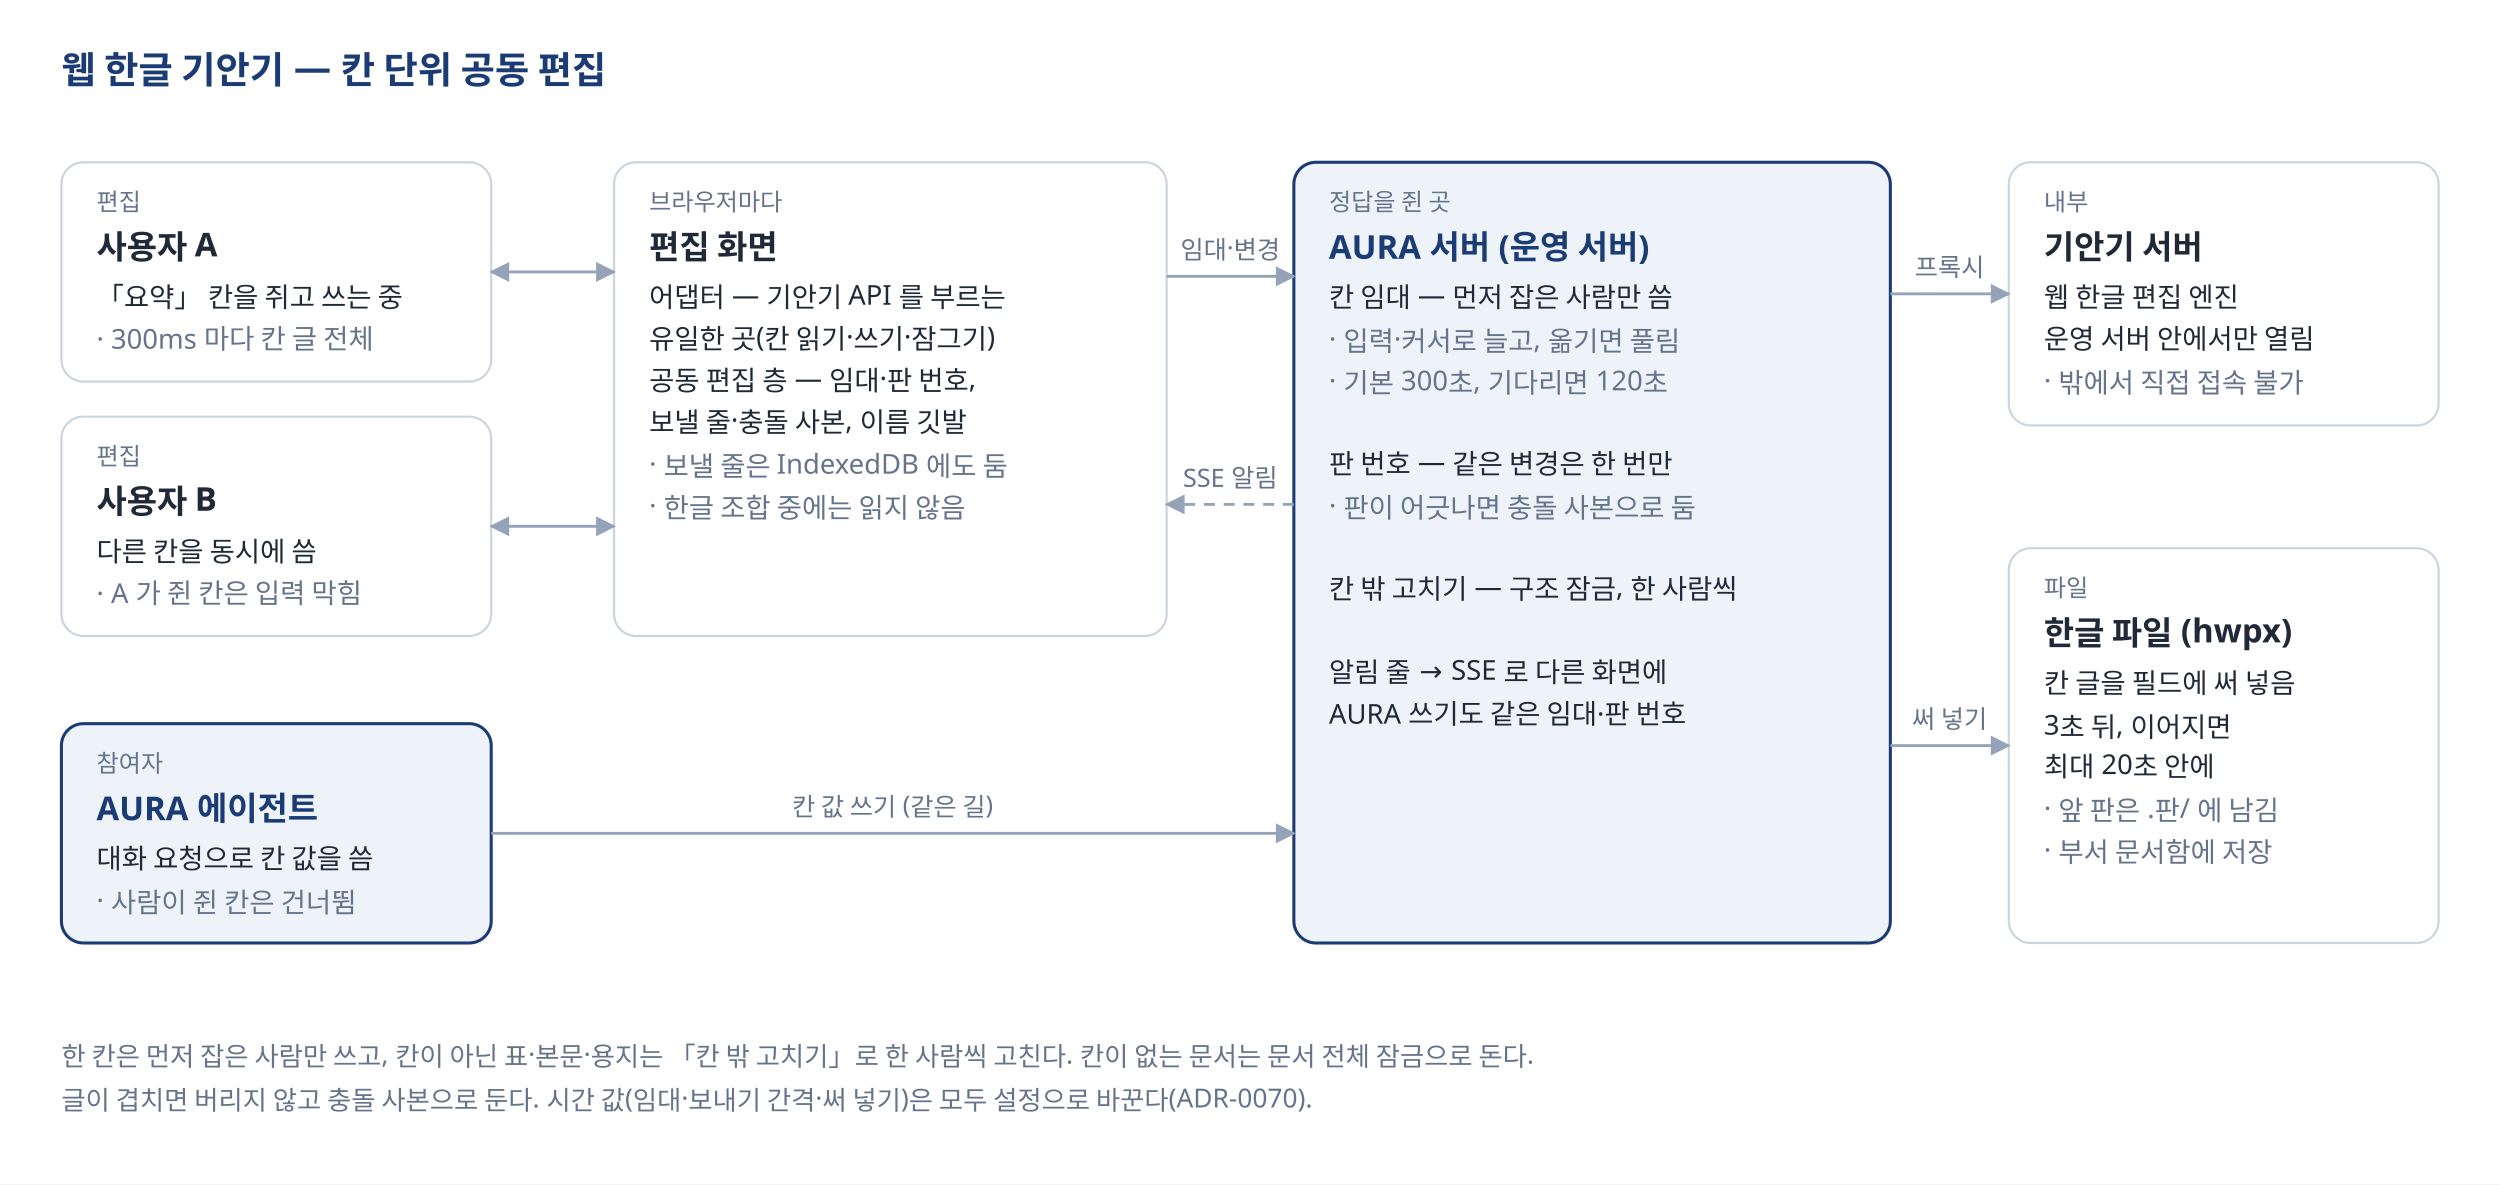
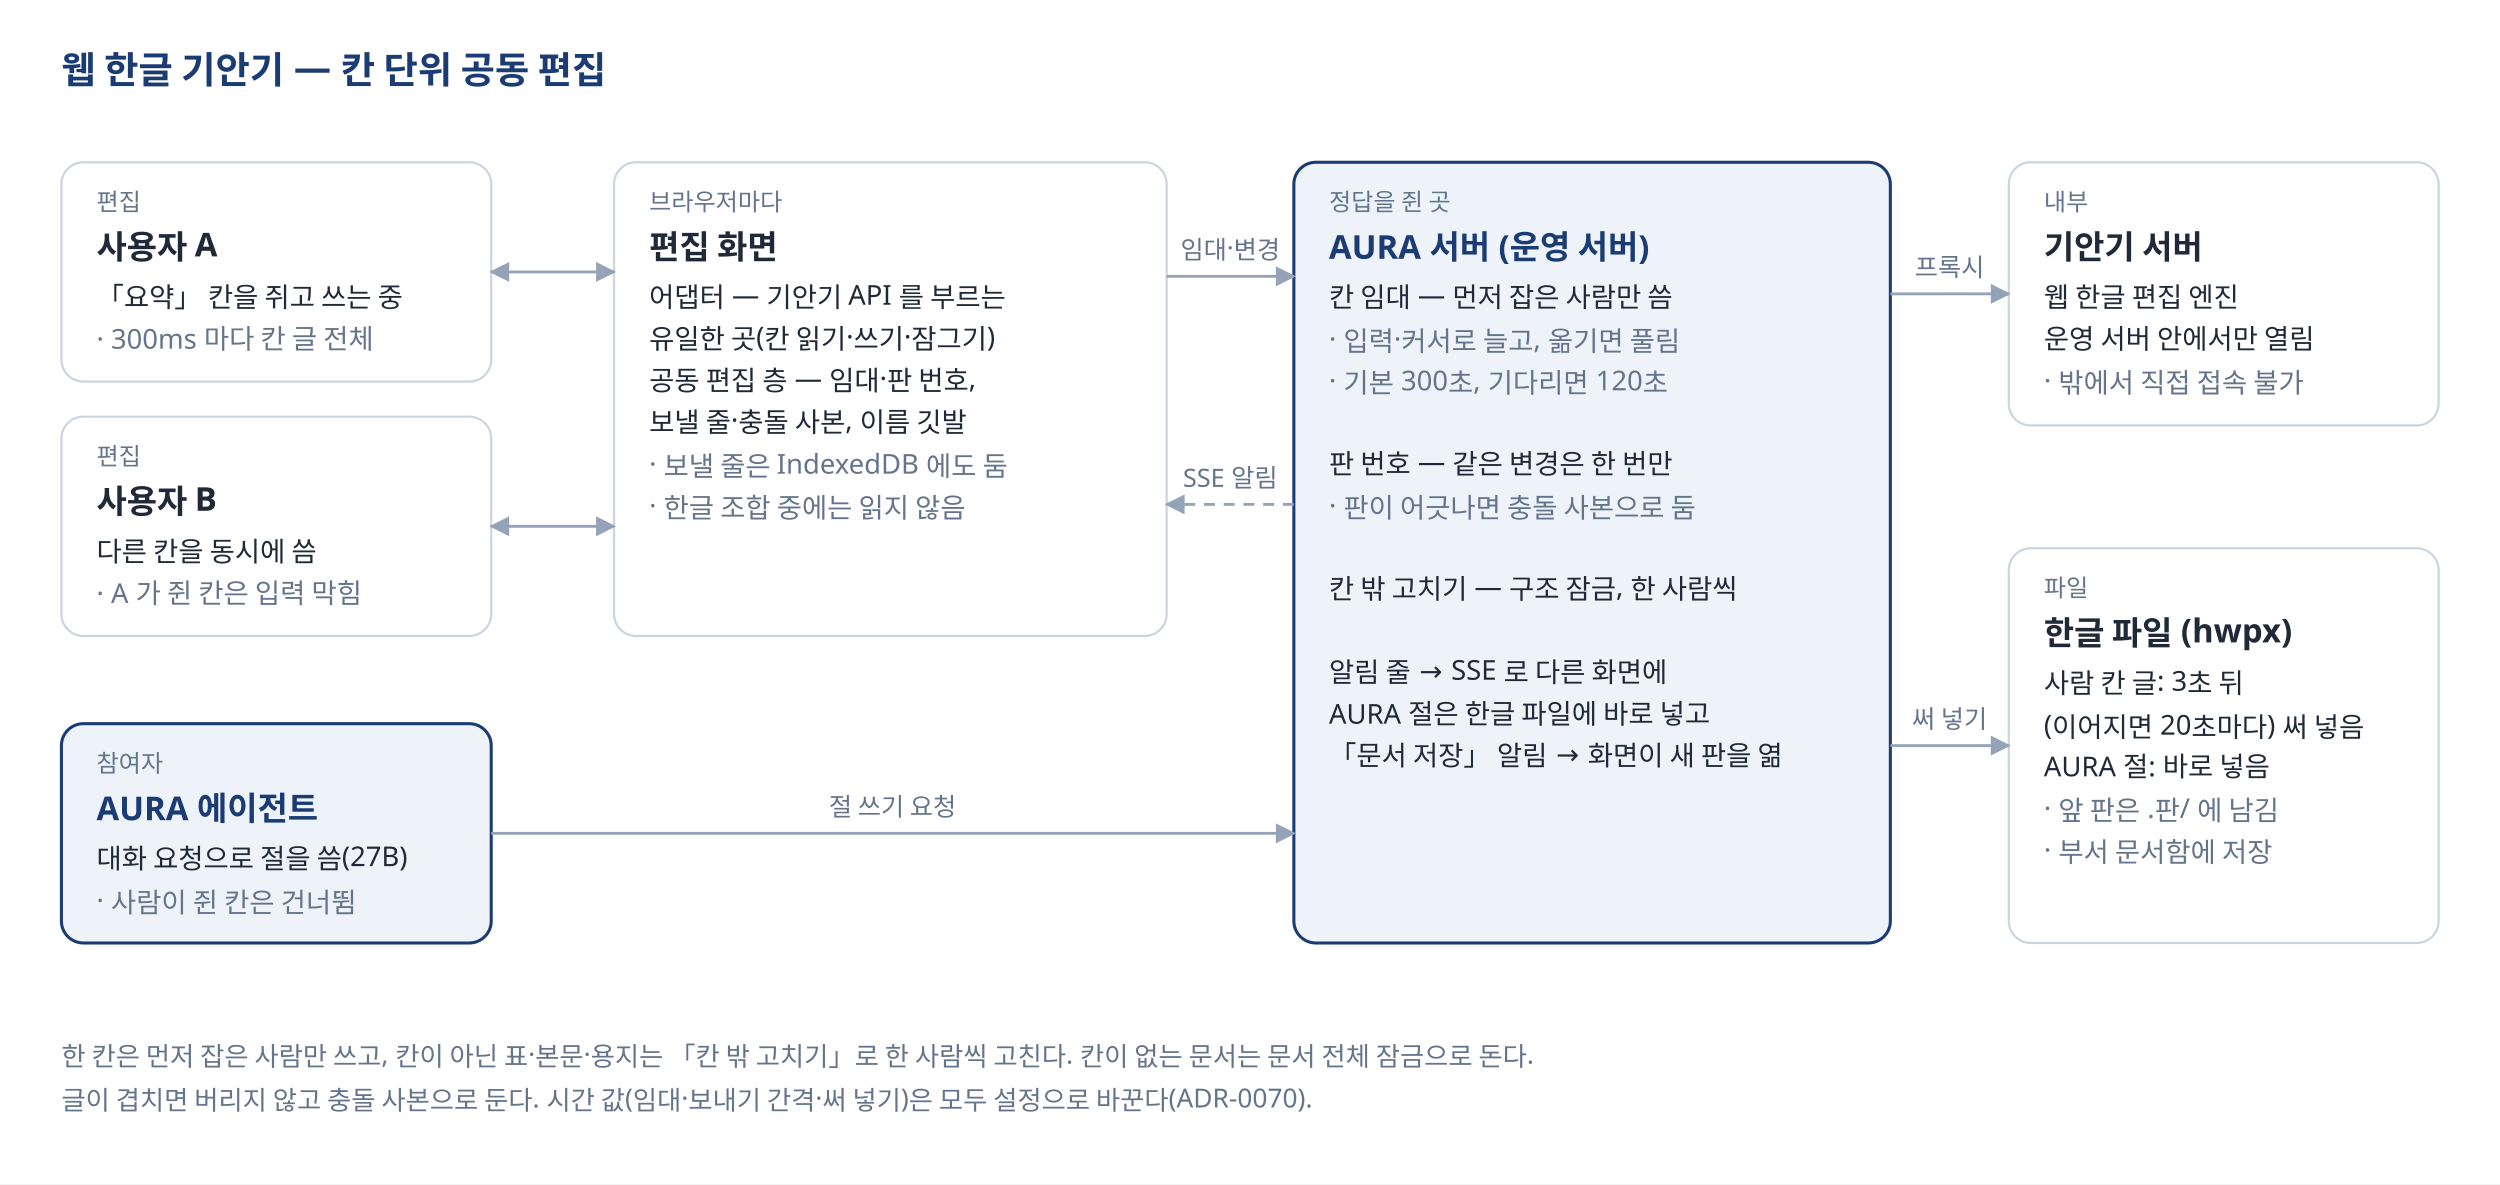
<svg xmlns="http://www.w3.org/2000/svg" width="1140" height="540" viewBox="0 0 1140 540" font-family="Pretendard, 'Noto Sans KR', 'Apple SD Gothic Neo', 'Malgun Gothic', sans-serif">
  <defs>
    <marker id="head" viewBox="0 0 10 10" refX="9" refY="5" markerWidth="7" markerHeight="7" orient="auto-start-reverse">
      <path d="M0,0 L10,5 L0,10 z" fill="#94a3b8" />
    </marker>
    <marker id="tail" viewBox="0 0 10 10" refX="9" refY="5" markerWidth="7" markerHeight="7" orient="auto-start-reverse">
      <path d="M0,0 L10,5 L0,10 z" fill="#94a3b8" />
    </marker>
  </defs>
  <rect width="1140" height="540" fill="#ffffff" />
  <text x="28" y="38" font-size="17" font-weight="700" fill="#1b3b75" text-anchor="start">웹 한글 기안기 — 칸 단위 공동 편집</text>
  <rect x="28" y="74" width="196" height="100" rx="10" fill="#ffffff" stroke="#cbd5e1" stroke-width="1" />
  <text x="44" y="96" font-size="11" font-weight="400" fill="#64748b" text-anchor="start">편집</text>
  <text x="44" y="118" font-size="15" font-weight="700" fill="#1f2937" text-anchor="start">사용자 A</text>
  <text x="44" y="140" font-size="12.5" font-weight="400" fill="#1f2937" text-anchor="start">「요약」 칸을 쥐고 쓰는 중</text>
  <text x="44" y="159" font-size="12.5" font-weight="400" fill="#64748b" text-anchor="start">· 300ms 마다 칸 글 전체</text>
  <rect x="28" y="190" width="196" height="100" rx="10" fill="#ffffff" stroke="#cbd5e1" stroke-width="1" />
  <text x="44" y="212" font-size="11" font-weight="400" fill="#64748b" text-anchor="start">편집</text>
  <text x="44" y="234" font-size="15" font-weight="700" fill="#1f2937" text-anchor="start">사용자 B</text>
  <text x="44" y="256" font-size="12.5" font-weight="400" fill="#1f2937" text-anchor="start">다른 칸을 동시에 씀</text>
  <text x="44" y="275" font-size="12.5" font-weight="400" fill="#64748b" text-anchor="start">· A 가 쥔 칸은 입력 막힘</text>
  <rect x="28" y="330" width="196" height="100" rx="10" fill="#eef2f9" stroke="#1b3b75" stroke-width="1.4" />
  <text x="44" y="352" font-size="11" font-weight="400" fill="#64748b" text-anchor="start">참여자</text>
  <text x="44" y="374" font-size="15" font-weight="700" fill="#1b3b75" text-anchor="start">AURA 에이전트</text>
-   <text x="44" y="396" font-size="12.5" font-weight="400" fill="#1f2937" text-anchor="start">대화 요청으로 칸 값을 씀</text>
+   <text x="44" y="396" font-size="12.5" font-weight="400" fill="#1f2937" text-anchor="start">대화 요청으로 절을 씀(27B)</text>
  <text x="44" y="415" font-size="12.5" font-weight="400" fill="#64748b" text-anchor="start">· 사람이 쥔 칸은 건너뜀</text>
  <rect x="280" y="74" width="252" height="216" rx="10" fill="#ffffff" stroke="#cbd5e1" stroke-width="1" />
  <text x="296" y="96" font-size="11" font-weight="400" fill="#64748b" text-anchor="start">브라우저마다</text>
  <text x="296" y="118" font-size="15" font-weight="700" fill="#1f2937" text-anchor="start">편집 화면</text>
  <text x="296" y="140" font-size="12.5" font-weight="400" fill="#1f2937" text-anchor="start">어댑터 — 기안기 API 를 부르는</text>
  <text x="296" y="159" font-size="12.5" font-weight="400" fill="#1f2937" text-anchor="start">유일한 곳(칸 읽기·쓰기·잠그기)</text>
  <text x="296" y="178" font-size="12.5" font-weight="400" fill="#1f2937" text-anchor="start">공동 편집 층 — 임대·판 번호,</text>
  <text x="296" y="197" font-size="12.5" font-weight="400" fill="#1f2937" text-anchor="start">보낼 줄·충돌 사본, 이름 깃발</text>
  <text x="296" y="216" font-size="12.5" font-weight="400" fill="#64748b" text-anchor="start">· 보낼 줄은 IndexedDB 에도 둠</text>
  <text x="296" y="235" font-size="12.5" font-weight="400" fill="#64748b" text-anchor="start">· 한글 조합 중에는 읽지 않음</text>
  <rect x="590" y="74" width="272" height="356" rx="10" fill="#eef2f9" stroke="#1b3b75" stroke-width="1.4" />
  <text x="606" y="96" font-size="11" font-weight="400" fill="#64748b" text-anchor="start">정답을 쥔 곳</text>
  <text x="606" y="118" font-size="15" font-weight="700" fill="#1b3b75" text-anchor="start">AURA 서버 (운영 서버)</text>
  <text x="606" y="140" font-size="12.5" font-weight="400" fill="#1f2937" text-anchor="start">칸 임대 — 먼저 잡은 사람만 씀</text>
  <text x="606" y="159" font-size="12.5" font-weight="400" fill="#64748b" text-anchor="start">· 입력·커서로 늘고, 옮기면 풀림</text>
  <text x="606" y="178" font-size="12.5" font-weight="400" fill="#64748b" text-anchor="start">· 기본 300초, 기다리면 120초</text>
  <text x="606" y="197" font-size="12.5" font-weight="400" fill="#1f2937" text-anchor="start" />
  <text x="606" y="216" font-size="12.5" font-weight="400" fill="#1f2937" text-anchor="start">판 번호 — 같은 변경은 한 번만</text>
  <text x="606" y="235" font-size="12.5" font-weight="400" fill="#64748b" text-anchor="start">· 판이 어긋나면 충돌 사본으로 둠</text>
  <text x="606" y="254" font-size="12.5" font-weight="400" fill="#1f2937" text-anchor="start" />
  <text x="606" y="273" font-size="12.5" font-weight="400" fill="#1f2937" text-anchor="start">칸 밖 고치기 — 구조 잠금, 한 사람씩</text>
  <text x="606" y="292" font-size="12.5" font-weight="400" fill="#1f2937" text-anchor="start" />
  <text x="606" y="311" font-size="12.5" font-weight="400" fill="#1f2937" text-anchor="start">알림 줄 → SSE 로 다른 화면에</text>
-   <text x="606" y="330" font-size="12.5" font-weight="400" fill="#1f2937" text-anchor="start">AURA 쓰기도 같은 임대·판 번호</text>
+   <text x="606" y="330" font-size="12.5" font-weight="400" fill="#1f2937" text-anchor="start">AURA 절은 한글 파일에 바로 넣고</text>
+   <text x="606" y="349" font-size="12.5" font-weight="400" fill="#1f2937" text-anchor="start">「문서 저장」 알림 → 화면이 새 판을 엶</text>
  <rect x="916" y="74" width="196" height="120" rx="10" fill="#ffffff" stroke="#cbd5e1" stroke-width="1" />
  <text x="932" y="96" font-size="11" font-weight="400" fill="#64748b" text-anchor="start">내부</text>
  <text x="932" y="118" font-size="15" font-weight="700" fill="#1f2937" text-anchor="start">기안기 서버</text>
  <text x="932" y="140" font-size="12.5" font-weight="400" fill="#1f2937" text-anchor="start">웹 한글 편집 엔진</text>
  <text x="932" y="159" font-size="12.5" font-weight="400" fill="#1f2937" text-anchor="start">운영 서버 안에서만 열림</text>
  <text x="932" y="178" font-size="12.5" font-weight="400" fill="#64748b" text-anchor="start">· 밖에서 직접 접속 불가</text>
  <rect x="916" y="250" width="196" height="180" rx="10" fill="#ffffff" stroke="#cbd5e1" stroke-width="1" />
  <text x="932" y="272" font-size="11" font-weight="400" fill="#64748b" text-anchor="start">파일</text>
  <text x="932" y="294" font-size="15" font-weight="700" fill="#1f2937" text-anchor="start">한글 파일 (hwpx)</text>
-   <text x="932" y="316" font-size="12.5" font-weight="400" fill="#1f2937" text-anchor="start">칸 글을 필드에 써 넣음</text>
-   <text x="932" y="335" font-size="12.5" font-weight="400" fill="#1f2937" text-anchor="start">3초 뒤, 이어지면</text>
-   <text x="932" y="354" font-size="12.5" font-weight="400" fill="#1f2937" text-anchor="start">최대 20초 안에</text>
+   <text x="932" y="316" font-size="12.5" font-weight="400" fill="#1f2937" text-anchor="start">사람 칸 글: 3초 뒤</text>
+   <text x="932" y="335" font-size="12.5" font-weight="400" fill="#1f2937" text-anchor="start">(이어지면 20초마다) 써 넣음</text>
+   <text x="932" y="354" font-size="12.5" font-weight="400" fill="#1f2937" text-anchor="start">AURA 절: 바로 넣음</text>
  <text x="932" y="373" font-size="12.5" font-weight="400" fill="#64748b" text-anchor="start">· 앞 판은 .판/ 에 남김</text>
  <text x="932" y="392" font-size="12.5" font-weight="400" fill="#64748b" text-anchor="start">· 부서 문서함에 저장</text>
  <path d="M224,124 L280,124" fill="none" stroke="#94a3b8" stroke-width="1.3" marker-end="url(#head)" marker-start="url(#tail)" />
  <path d="M224,240 L280,240" fill="none" stroke="#94a3b8" stroke-width="1.3" marker-end="url(#head)" marker-start="url(#tail)" />
  <path d="M532,126 L590,126" fill="none" stroke="#94a3b8" stroke-width="1.3" marker-end="url(#head)" />
  <text x="561.0" y="118" font-size="11.5" font-weight="400" fill="#64748b" text-anchor="middle">임대·변경</text>
  <path d="M590,230 L532,230" fill="none" stroke="#94a3b8" stroke-width="1.3" stroke-dasharray="5 4" marker-end="url(#head)" />
  <text x="561.0" y="222" font-size="11.5" font-weight="400" fill="#64748b" text-anchor="middle">SSE 알림</text>
  <path d="M224,380 L590,380" fill="none" stroke="#94a3b8" stroke-width="1.3" marker-end="url(#head)" />
-   <text x="407.0" y="372" font-size="11.5" font-weight="400" fill="#64748b" text-anchor="middle">칸 값 쓰기 (같은 길)</text>
+   <text x="407.0" y="372" font-size="11.5" font-weight="400" fill="#64748b" text-anchor="middle">절 쓰기 요청</text>
  <path d="M862,134 L916,134" fill="none" stroke="#94a3b8" stroke-width="1.3" marker-end="url(#head)" />
  <text x="889.0" y="126" font-size="11.5" font-weight="400" fill="#64748b" text-anchor="middle">프록시</text>
  <path d="M862,340 L916,340" fill="none" stroke="#94a3b8" stroke-width="1.3" marker-end="url(#head)" />
  <text x="889.0" y="332" font-size="11.5" font-weight="400" fill="#64748b" text-anchor="middle">써 넣기</text>
  <text x="28" y="486" font-size="12" font-weight="400" fill="#64748b" text-anchor="start">한 칸은 먼저 잡은 사람만 쓰고, 칸이 아닌 표·본문·용지는 「칸 밖 고치기」로 한 사람씩 고친다. 칸이 없는 문서는 문서 전체 잠금으로 돈다.</text>
  <text x="28" y="506" font-size="12" font-weight="400" fill="#64748b" text-anchor="start">글이 겹치면 버리지 않고 충돌 사본으로 둔다. 시간 값(임대·보내기 간격·써 넣기)은 모두 설정으로 바꾼다(ADR-0070).</text>
</svg>
